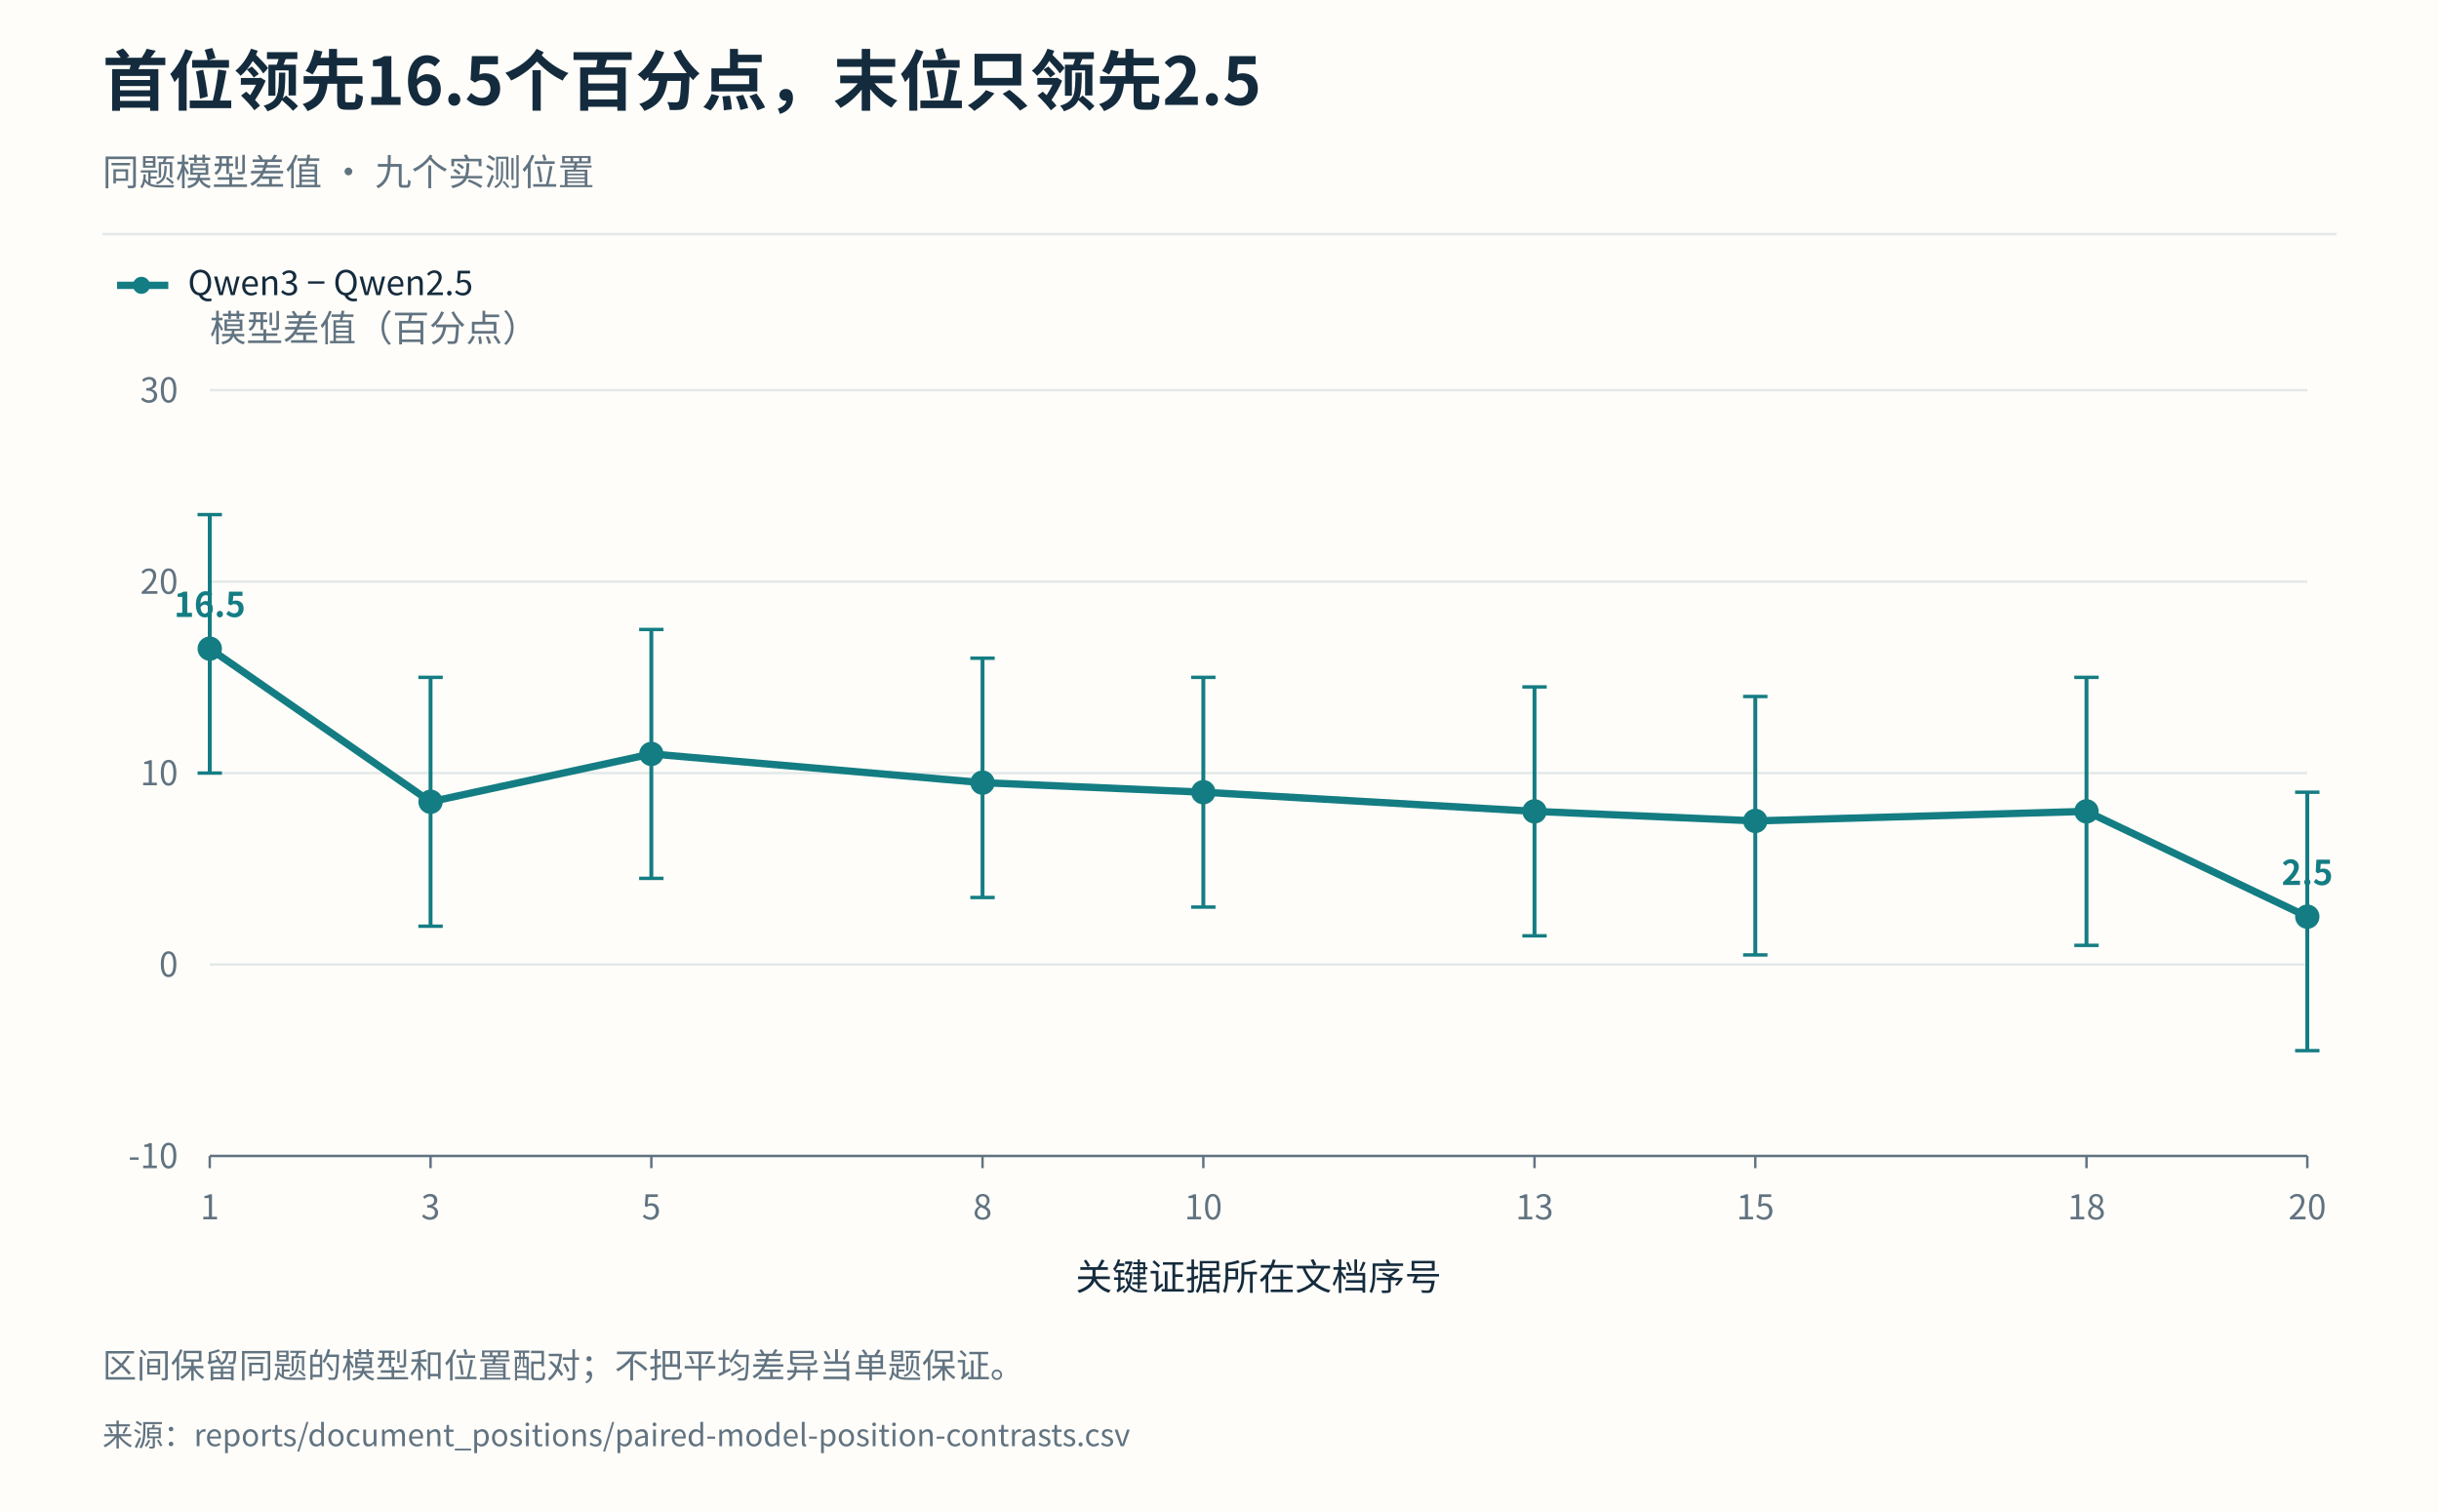
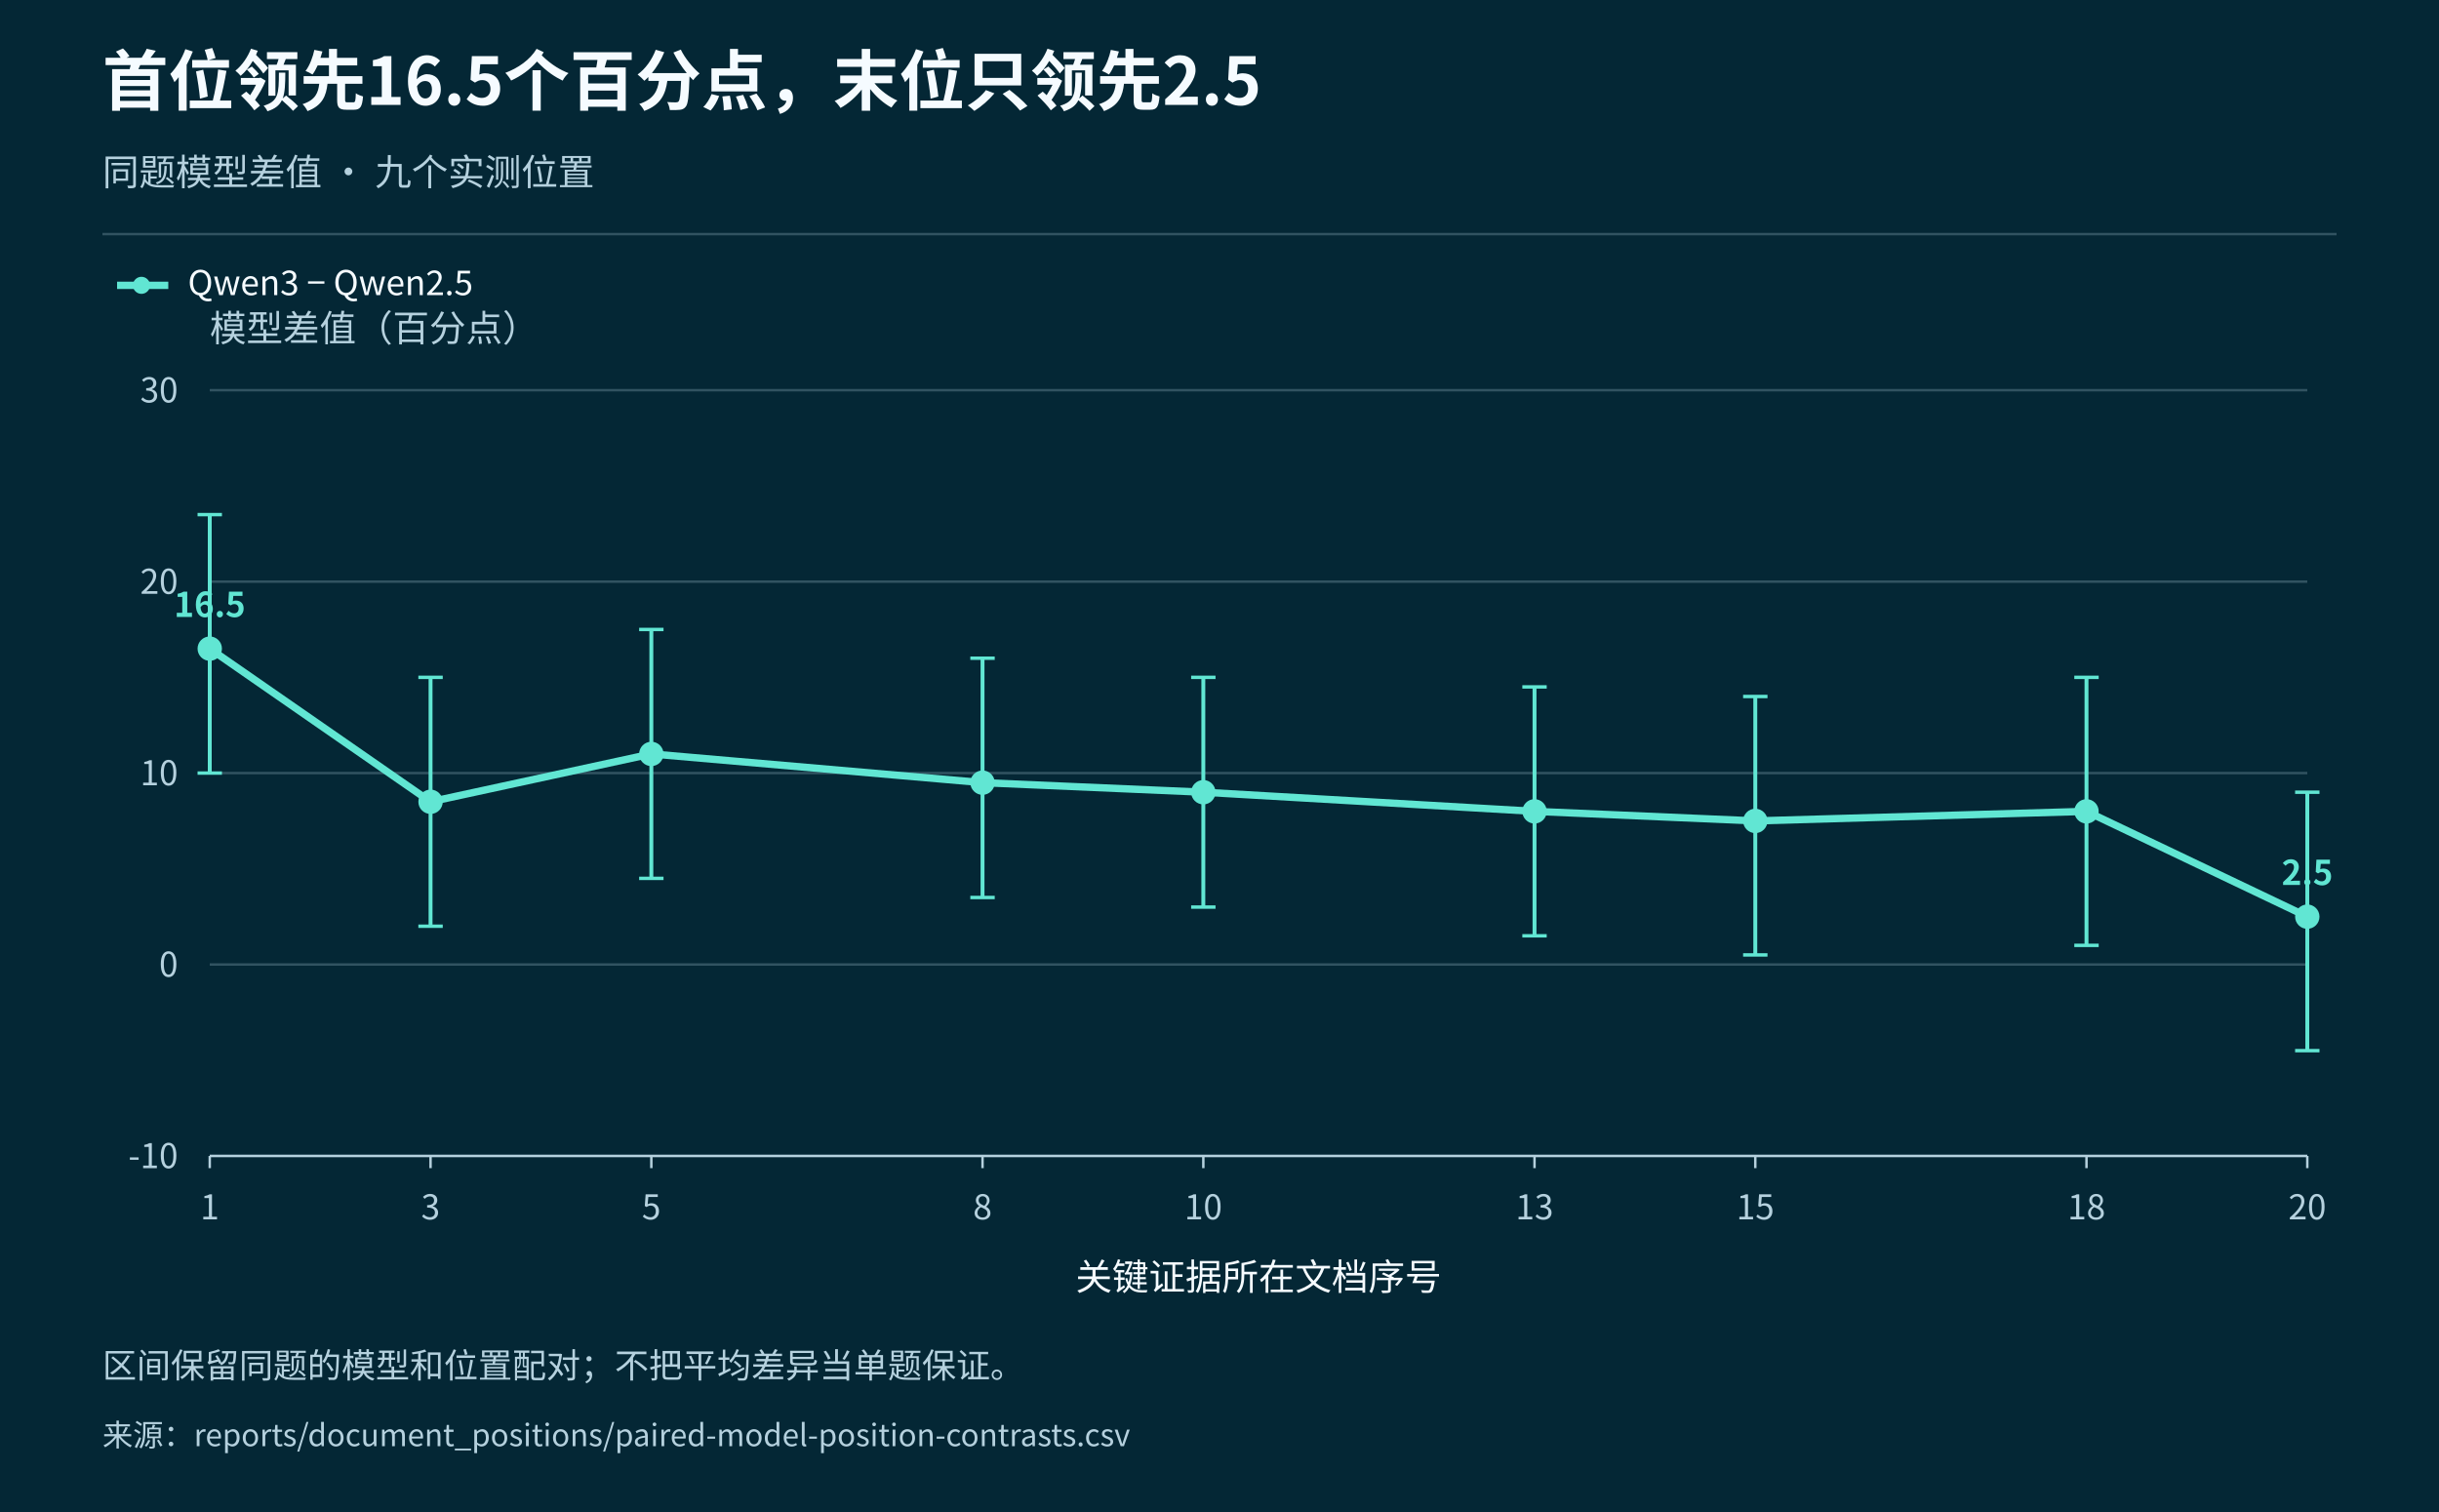
<svg xmlns="http://www.w3.org/2000/svg" width="1000" height="620" viewBox="0 0 1000 620" role="img" aria-labelledby="chart-title chart-desc">
-   <rect width="1000" height="620" fill="#fffdf9" />
+   <rect width="1000" height="620" fill="#042735" />
  <style>text{font-family:"PingFang SC","Microsoft YaHei","Noto Sans CJK SC",sans-serif;font-variant-numeric:tabular-nums}.point{cursor:default}.point:hover{stroke:#142b3d;stroke-width:2.5}</style>
-   <text x="42.00" y="43.00" font-size="27" fill="#142b3d" text-anchor="start" font-weight="650">首位领先16.5个百分点，末位只领先2.5</text>
-   <text x="42.00" y="76.00" font-size="15" fill="#617381" text-anchor="start">同题模型差值 · 九个实测位置</text>
-   <line x1="42.00" y1="96.00" x2="958.00" y2="96.00" stroke="#e2e9e8" stroke-width="1" />
-   <text x="42.00" y="565.00" font-size="14" fill="#617381" text-anchor="start">区间保留同题的模型和位置配对；不把平均差异当单题保证。</text>
-   <text x="42.00" y="593.00" font-size="12.5" fill="#617381" text-anchor="start">来源：reports/document_positions/paired-model-position-contrasts.csv</text>
-   <line x1="48.00" y1="117.00" x2="69.00" y2="117.00" stroke="#147d83" stroke-width="3" />
-   <circle class="point" cx="58.00" cy="117.00" r="3.5" fill="#147d83" />
-   <text x="77.00" y="121.00" font-size="14" fill="#142b3d" text-anchor="start">Qwen3 − Qwen2.5</text>
-   <line x1="86.00" y1="474.00" x2="946.00" y2="474.00" stroke="#e2e9e8" stroke-width="1" />
-   <text x="73.00" y="479.00" font-size="14" fill="#617381" text-anchor="end">-10</text>
-   <line x1="86.00" y1="395.50" x2="946.00" y2="395.50" stroke="#e2e9e8" stroke-width="1" />
-   <text x="73.00" y="400.50" font-size="14" fill="#617381" text-anchor="end">0</text>
-   <line x1="86.00" y1="317.00" x2="946.00" y2="317.00" stroke="#e2e9e8" stroke-width="1" />
-   <text x="73.00" y="322.00" font-size="14" fill="#617381" text-anchor="end">10</text>
-   <line x1="86.00" y1="238.50" x2="946.00" y2="238.50" stroke="#e2e9e8" stroke-width="1" />
-   <text x="73.00" y="243.50" font-size="14" fill="#617381" text-anchor="end">20</text>
-   <line x1="86.00" y1="160.00" x2="946.00" y2="160.00" stroke="#e2e9e8" stroke-width="1" />
-   <text x="73.00" y="165.00" font-size="14" fill="#617381" text-anchor="end">30</text>
-   <line x1="86.00" y1="474.00" x2="86.00" y2="479.00" stroke="#617381" stroke-width="1" />
-   <text x="86.00" y="500.00" font-size="14" fill="#617381" text-anchor="middle">1</text>
-   <line x1="176.53" y1="474.00" x2="176.53" y2="479.00" stroke="#617381" stroke-width="1" />
-   <text x="176.53" y="500.00" font-size="14" fill="#617381" text-anchor="middle">3</text>
-   <line x1="267.05" y1="474.00" x2="267.05" y2="479.00" stroke="#617381" stroke-width="1" />
-   <text x="267.05" y="500.00" font-size="14" fill="#617381" text-anchor="middle">5</text>
-   <line x1="402.84" y1="474.00" x2="402.84" y2="479.00" stroke="#617381" stroke-width="1" />
-   <text x="402.84" y="500.00" font-size="14" fill="#617381" text-anchor="middle">8</text>
-   <line x1="493.37" y1="474.00" x2="493.37" y2="479.00" stroke="#617381" stroke-width="1" />
-   <text x="493.37" y="500.00" font-size="14" fill="#617381" text-anchor="middle">10</text>
-   <line x1="629.16" y1="474.00" x2="629.16" y2="479.00" stroke="#617381" stroke-width="1" />
-   <text x="629.16" y="500.00" font-size="14" fill="#617381" text-anchor="middle">13</text>
-   <line x1="719.68" y1="474.00" x2="719.68" y2="479.00" stroke="#617381" stroke-width="1" />
-   <text x="719.68" y="500.00" font-size="14" fill="#617381" text-anchor="middle">15</text>
-   <line x1="855.47" y1="474.00" x2="855.47" y2="479.00" stroke="#617381" stroke-width="1" />
-   <text x="855.47" y="500.00" font-size="14" fill="#617381" text-anchor="middle">18</text>
-   <line x1="946.00" y1="474.00" x2="946.00" y2="479.00" stroke="#617381" stroke-width="1" />
-   <text x="946.00" y="500.00" font-size="14" fill="#617381" text-anchor="middle">20</text>
-   <line x1="86.00" y1="474.00" x2="946.00" y2="474.00" stroke="#617381" stroke-width="1" />
-   <text x="516.00" y="529.00" font-size="15" fill="#142b3d" text-anchor="middle">关键证据所在文档序号</text>
-   <text x="86.00" y="140.00" font-size="15" fill="#617381" text-anchor="start">模型差值（百分点）</text>
-   <path d="M86.00,265.98 L176.53,328.77 L267.05,309.15 L402.84,320.93 L493.37,324.85 L629.16,332.70 L719.68,336.62 L855.47,332.70 L946.00,375.88" fill="none" stroke="#147d83" stroke-width="3" stroke-linecap="round" stroke-linejoin="round" />
-   <line x1="86.00" y1="317.00" x2="86.00" y2="211.02" stroke="#147d83" stroke-width="1.6" />
-   <line x1="81.00" y1="317.00" x2="91.00" y2="317.00" stroke="#147d83" stroke-width="1.4" />
-   <line x1="81.00" y1="211.02" x2="91.00" y2="211.02" stroke="#147d83" stroke-width="1.4" />
-   <circle class="point" cx="86.00" cy="265.98" r="5" fill="#147d83" />
-   <text x="86.00" y="252.98" font-size="14" fill="#147d83" text-anchor="middle" font-weight="650">16.5</text>
-   <line x1="176.53" y1="379.80" x2="176.53" y2="277.75" stroke="#147d83" stroke-width="1.6" />
-   <line x1="171.53" y1="379.80" x2="181.53" y2="379.80" stroke="#147d83" stroke-width="1.4" />
-   <line x1="171.53" y1="277.75" x2="181.53" y2="277.75" stroke="#147d83" stroke-width="1.4" />
-   <circle class="point" cx="176.53" cy="328.77" r="5" fill="#147d83" />
-   <line x1="267.05" y1="360.18" x2="267.05" y2="258.12" stroke="#147d83" stroke-width="1.6" />
-   <line x1="262.05" y1="360.18" x2="272.05" y2="360.18" stroke="#147d83" stroke-width="1.4" />
-   <line x1="262.05" y1="258.12" x2="272.05" y2="258.12" stroke="#147d83" stroke-width="1.4" />
-   <circle class="point" cx="267.05" cy="309.15" r="5" fill="#147d83" />
-   <line x1="402.84" y1="368.02" x2="402.84" y2="269.90" stroke="#147d83" stroke-width="1.6" />
-   <line x1="397.84" y1="368.02" x2="407.84" y2="368.02" stroke="#147d83" stroke-width="1.4" />
-   <line x1="397.84" y1="269.90" x2="407.84" y2="269.90" stroke="#147d83" stroke-width="1.4" />
-   <circle class="point" cx="402.84" cy="320.93" r="5" fill="#147d83" />
-   <line x1="493.37" y1="371.95" x2="493.37" y2="277.75" stroke="#147d83" stroke-width="1.6" />
-   <line x1="488.37" y1="371.95" x2="498.37" y2="371.95" stroke="#147d83" stroke-width="1.4" />
-   <line x1="488.37" y1="277.75" x2="498.37" y2="277.75" stroke="#147d83" stroke-width="1.4" />
-   <circle class="point" cx="493.37" cy="324.85" r="5" fill="#147d83" />
-   <line x1="629.16" y1="383.73" x2="629.16" y2="281.67" stroke="#147d83" stroke-width="1.6" />
-   <line x1="624.16" y1="383.73" x2="634.16" y2="383.73" stroke="#147d83" stroke-width="1.4" />
-   <line x1="624.16" y1="281.67" x2="634.16" y2="281.67" stroke="#147d83" stroke-width="1.4" />
-   <circle class="point" cx="629.16" cy="332.70" r="5" fill="#147d83" />
-   <line x1="719.68" y1="391.57" x2="719.68" y2="285.60" stroke="#147d83" stroke-width="1.6" />
-   <line x1="714.68" y1="391.57" x2="724.68" y2="391.57" stroke="#147d83" stroke-width="1.4" />
-   <line x1="714.68" y1="285.60" x2="724.68" y2="285.60" stroke="#147d83" stroke-width="1.4" />
-   <circle class="point" cx="719.68" cy="336.62" r="5" fill="#147d83" />
-   <line x1="855.47" y1="387.65" x2="855.47" y2="277.75" stroke="#147d83" stroke-width="1.6" />
-   <line x1="850.47" y1="387.65" x2="860.47" y2="387.65" stroke="#147d83" stroke-width="1.4" />
-   <line x1="850.47" y1="277.75" x2="860.47" y2="277.75" stroke="#147d83" stroke-width="1.4" />
-   <circle class="point" cx="855.47" cy="332.70" r="5" fill="#147d83" />
-   <line x1="946.00" y1="430.82" x2="946.00" y2="324.85" stroke="#147d83" stroke-width="1.6" />
-   <line x1="941.00" y1="430.82" x2="951.00" y2="430.82" stroke="#147d83" stroke-width="1.4" />
-   <line x1="941.00" y1="324.85" x2="951.00" y2="324.85" stroke="#147d83" stroke-width="1.4" />
-   <circle class="point" cx="946.00" cy="375.88" r="5" fill="#147d83" />
-   <text x="946.00" y="362.88" font-size="14" fill="#147d83" text-anchor="middle" font-weight="650">2.5</text>
+   <text x="42.00" y="43.00" font-size="27" fill="#f5fbff" text-anchor="start" font-weight="650">首位领先16.5个百分点，末位只领先2.5</text>
+   <text x="42.00" y="76.00" font-size="15" fill="#b5d1de" text-anchor="start">同题模型差值 · 九个实测位置</text>
+   <line x1="42.00" y1="96.00" x2="958.00" y2="96.00" stroke="#315361" stroke-width="1" />
+   <text x="42.00" y="565.00" font-size="14" fill="#b5d1de" text-anchor="start">区间保留同题的模型和位置配对；不把平均差异当单题保证。</text>
+   <text x="42.00" y="593.00" font-size="12.5" fill="#b5d1de" text-anchor="start">来源：reports/document_positions/paired-model-position-contrasts.csv</text>
+   <line x1="48.00" y1="117.00" x2="69.00" y2="117.00" stroke="#61e6d3" stroke-width="3" />
+   <circle class="point" cx="58.00" cy="117.00" r="3.5" fill="#61e6d3" />
+   <text x="77.00" y="121.00" font-size="14" fill="#f5fbff" text-anchor="start">Qwen3 − Qwen2.5</text>
+   <line x1="86.00" y1="474.00" x2="946.00" y2="474.00" stroke="#315361" stroke-width="1" />
+   <text x="73.00" y="479.00" font-size="14" fill="#b5d1de" text-anchor="end">-10</text>
+   <line x1="86.00" y1="395.50" x2="946.00" y2="395.50" stroke="#315361" stroke-width="1" />
+   <text x="73.00" y="400.50" font-size="14" fill="#b5d1de" text-anchor="end">0</text>
+   <line x1="86.00" y1="317.00" x2="946.00" y2="317.00" stroke="#315361" stroke-width="1" />
+   <text x="73.00" y="322.00" font-size="14" fill="#b5d1de" text-anchor="end">10</text>
+   <line x1="86.00" y1="238.50" x2="946.00" y2="238.50" stroke="#315361" stroke-width="1" />
+   <text x="73.00" y="243.50" font-size="14" fill="#b5d1de" text-anchor="end">20</text>
+   <line x1="86.00" y1="160.00" x2="946.00" y2="160.00" stroke="#315361" stroke-width="1" />
+   <text x="73.00" y="165.00" font-size="14" fill="#b5d1de" text-anchor="end">30</text>
+   <line x1="86.00" y1="474.00" x2="86.00" y2="479.00" stroke="#b5d1de" stroke-width="1" />
+   <text x="86.00" y="500.00" font-size="14" fill="#b5d1de" text-anchor="middle">1</text>
+   <line x1="176.53" y1="474.00" x2="176.53" y2="479.00" stroke="#b5d1de" stroke-width="1" />
+   <text x="176.53" y="500.00" font-size="14" fill="#b5d1de" text-anchor="middle">3</text>
+   <line x1="267.05" y1="474.00" x2="267.05" y2="479.00" stroke="#b5d1de" stroke-width="1" />
+   <text x="267.05" y="500.00" font-size="14" fill="#b5d1de" text-anchor="middle">5</text>
+   <line x1="402.84" y1="474.00" x2="402.84" y2="479.00" stroke="#b5d1de" stroke-width="1" />
+   <text x="402.84" y="500.00" font-size="14" fill="#b5d1de" text-anchor="middle">8</text>
+   <line x1="493.37" y1="474.00" x2="493.37" y2="479.00" stroke="#b5d1de" stroke-width="1" />
+   <text x="493.37" y="500.00" font-size="14" fill="#b5d1de" text-anchor="middle">10</text>
+   <line x1="629.16" y1="474.00" x2="629.16" y2="479.00" stroke="#b5d1de" stroke-width="1" />
+   <text x="629.16" y="500.00" font-size="14" fill="#b5d1de" text-anchor="middle">13</text>
+   <line x1="719.68" y1="474.00" x2="719.68" y2="479.00" stroke="#b5d1de" stroke-width="1" />
+   <text x="719.68" y="500.00" font-size="14" fill="#b5d1de" text-anchor="middle">15</text>
+   <line x1="855.47" y1="474.00" x2="855.47" y2="479.00" stroke="#b5d1de" stroke-width="1" />
+   <text x="855.47" y="500.00" font-size="14" fill="#b5d1de" text-anchor="middle">18</text>
+   <line x1="946.00" y1="474.00" x2="946.00" y2="479.00" stroke="#b5d1de" stroke-width="1" />
+   <text x="946.00" y="500.00" font-size="14" fill="#b5d1de" text-anchor="middle">20</text>
+   <line x1="86.00" y1="474.00" x2="946.00" y2="474.00" stroke="#b5d1de" stroke-width="1" />
+   <text x="516.00" y="529.00" font-size="15" fill="#f5fbff" text-anchor="middle">关键证据所在文档序号</text>
+   <text x="86.00" y="140.00" font-size="15" fill="#b5d1de" text-anchor="start">模型差值（百分点）</text>
+   <path d="M86.00,265.98 L176.53,328.77 L267.05,309.15 L402.84,320.93 L493.37,324.85 L629.16,332.70 L719.68,336.62 L855.47,332.70 L946.00,375.88" fill="none" stroke="#61e6d3" stroke-width="3" stroke-linecap="round" stroke-linejoin="round" />
+   <line x1="86.00" y1="317.00" x2="86.00" y2="211.02" stroke="#61e6d3" stroke-width="1.6" />
+   <line x1="81.00" y1="317.00" x2="91.00" y2="317.00" stroke="#61e6d3" stroke-width="1.4" />
+   <line x1="81.00" y1="211.02" x2="91.00" y2="211.02" stroke="#61e6d3" stroke-width="1.4" />
+   <circle class="point" cx="86.00" cy="265.98" r="5" fill="#61e6d3" />
+   <text x="86.00" y="252.98" font-size="14" fill="#61e6d3" text-anchor="middle" font-weight="650">16.5</text>
+   <line x1="176.53" y1="379.80" x2="176.53" y2="277.75" stroke="#61e6d3" stroke-width="1.6" />
+   <line x1="171.53" y1="379.80" x2="181.53" y2="379.80" stroke="#61e6d3" stroke-width="1.4" />
+   <line x1="171.53" y1="277.75" x2="181.53" y2="277.75" stroke="#61e6d3" stroke-width="1.4" />
+   <circle class="point" cx="176.53" cy="328.77" r="5" fill="#61e6d3" />
+   <line x1="267.05" y1="360.18" x2="267.05" y2="258.12" stroke="#61e6d3" stroke-width="1.6" />
+   <line x1="262.05" y1="360.18" x2="272.05" y2="360.18" stroke="#61e6d3" stroke-width="1.4" />
+   <line x1="262.05" y1="258.12" x2="272.05" y2="258.12" stroke="#61e6d3" stroke-width="1.4" />
+   <circle class="point" cx="267.05" cy="309.15" r="5" fill="#61e6d3" />
+   <line x1="402.84" y1="368.02" x2="402.84" y2="269.90" stroke="#61e6d3" stroke-width="1.6" />
+   <line x1="397.84" y1="368.02" x2="407.84" y2="368.02" stroke="#61e6d3" stroke-width="1.4" />
+   <line x1="397.84" y1="269.90" x2="407.84" y2="269.90" stroke="#61e6d3" stroke-width="1.4" />
+   <circle class="point" cx="402.84" cy="320.93" r="5" fill="#61e6d3" />
+   <line x1="493.37" y1="371.95" x2="493.37" y2="277.75" stroke="#61e6d3" stroke-width="1.6" />
+   <line x1="488.37" y1="371.95" x2="498.37" y2="371.95" stroke="#61e6d3" stroke-width="1.4" />
+   <line x1="488.37" y1="277.75" x2="498.37" y2="277.75" stroke="#61e6d3" stroke-width="1.4" />
+   <circle class="point" cx="493.37" cy="324.85" r="5" fill="#61e6d3" />
+   <line x1="629.16" y1="383.73" x2="629.16" y2="281.67" stroke="#61e6d3" stroke-width="1.6" />
+   <line x1="624.16" y1="383.73" x2="634.16" y2="383.73" stroke="#61e6d3" stroke-width="1.4" />
+   <line x1="624.16" y1="281.67" x2="634.16" y2="281.67" stroke="#61e6d3" stroke-width="1.4" />
+   <circle class="point" cx="629.16" cy="332.70" r="5" fill="#61e6d3" />
+   <line x1="719.68" y1="391.57" x2="719.68" y2="285.60" stroke="#61e6d3" stroke-width="1.6" />
+   <line x1="714.68" y1="391.57" x2="724.68" y2="391.57" stroke="#61e6d3" stroke-width="1.4" />
+   <line x1="714.68" y1="285.60" x2="724.68" y2="285.60" stroke="#61e6d3" stroke-width="1.4" />
+   <circle class="point" cx="719.68" cy="336.62" r="5" fill="#61e6d3" />
+   <line x1="855.47" y1="387.65" x2="855.47" y2="277.75" stroke="#61e6d3" stroke-width="1.6" />
+   <line x1="850.47" y1="387.65" x2="860.47" y2="387.65" stroke="#61e6d3" stroke-width="1.4" />
+   <line x1="850.47" y1="277.75" x2="860.47" y2="277.75" stroke="#61e6d3" stroke-width="1.4" />
+   <circle class="point" cx="855.47" cy="332.70" r="5" fill="#61e6d3" />
+   <line x1="946.00" y1="430.82" x2="946.00" y2="324.85" stroke="#61e6d3" stroke-width="1.6" />
+   <line x1="941.00" y1="430.82" x2="951.00" y2="430.82" stroke="#61e6d3" stroke-width="1.4" />
+   <line x1="941.00" y1="324.85" x2="951.00" y2="324.85" stroke="#61e6d3" stroke-width="1.4" />
+   <circle class="point" cx="946.00" cy="375.88" r="5" fill="#61e6d3" />
+   <text x="946.00" y="362.88" font-size="14" fill="#61e6d3" text-anchor="middle" font-weight="650">2.5</text>
</svg>
